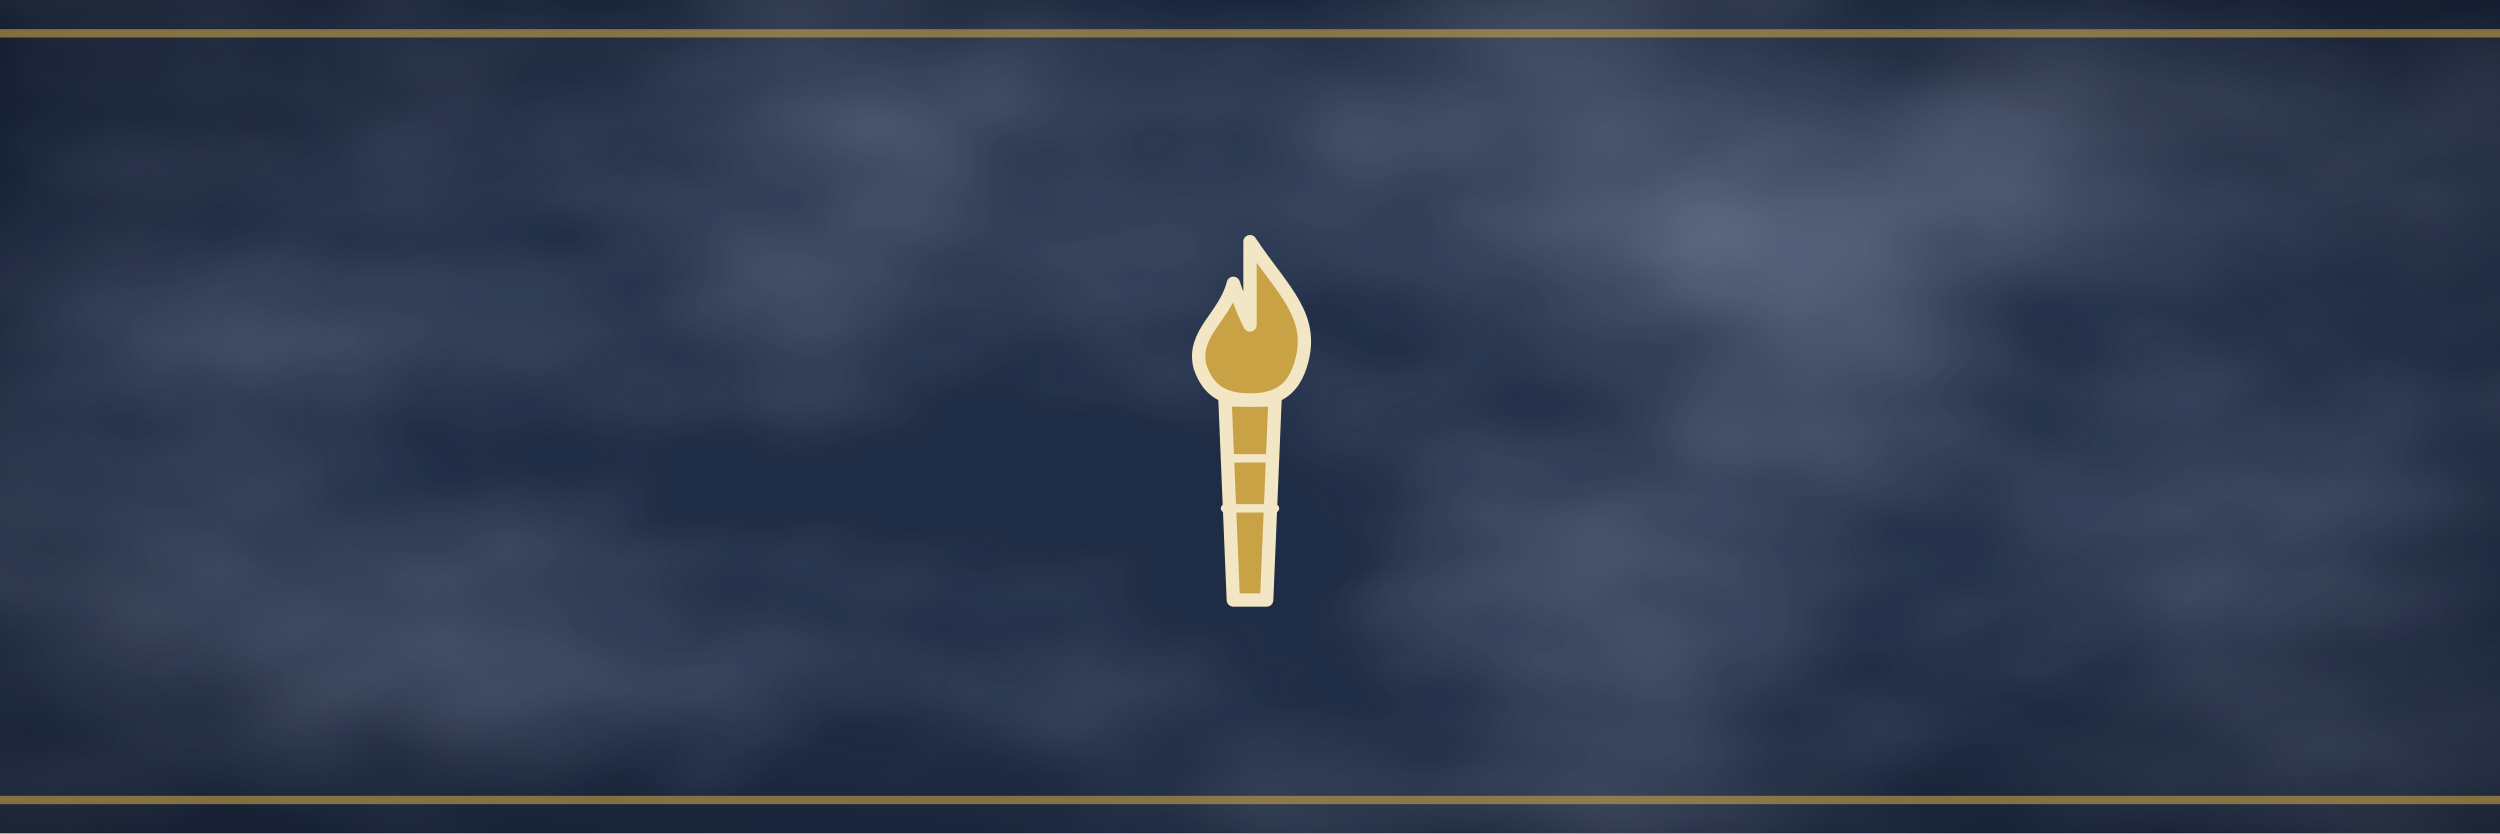
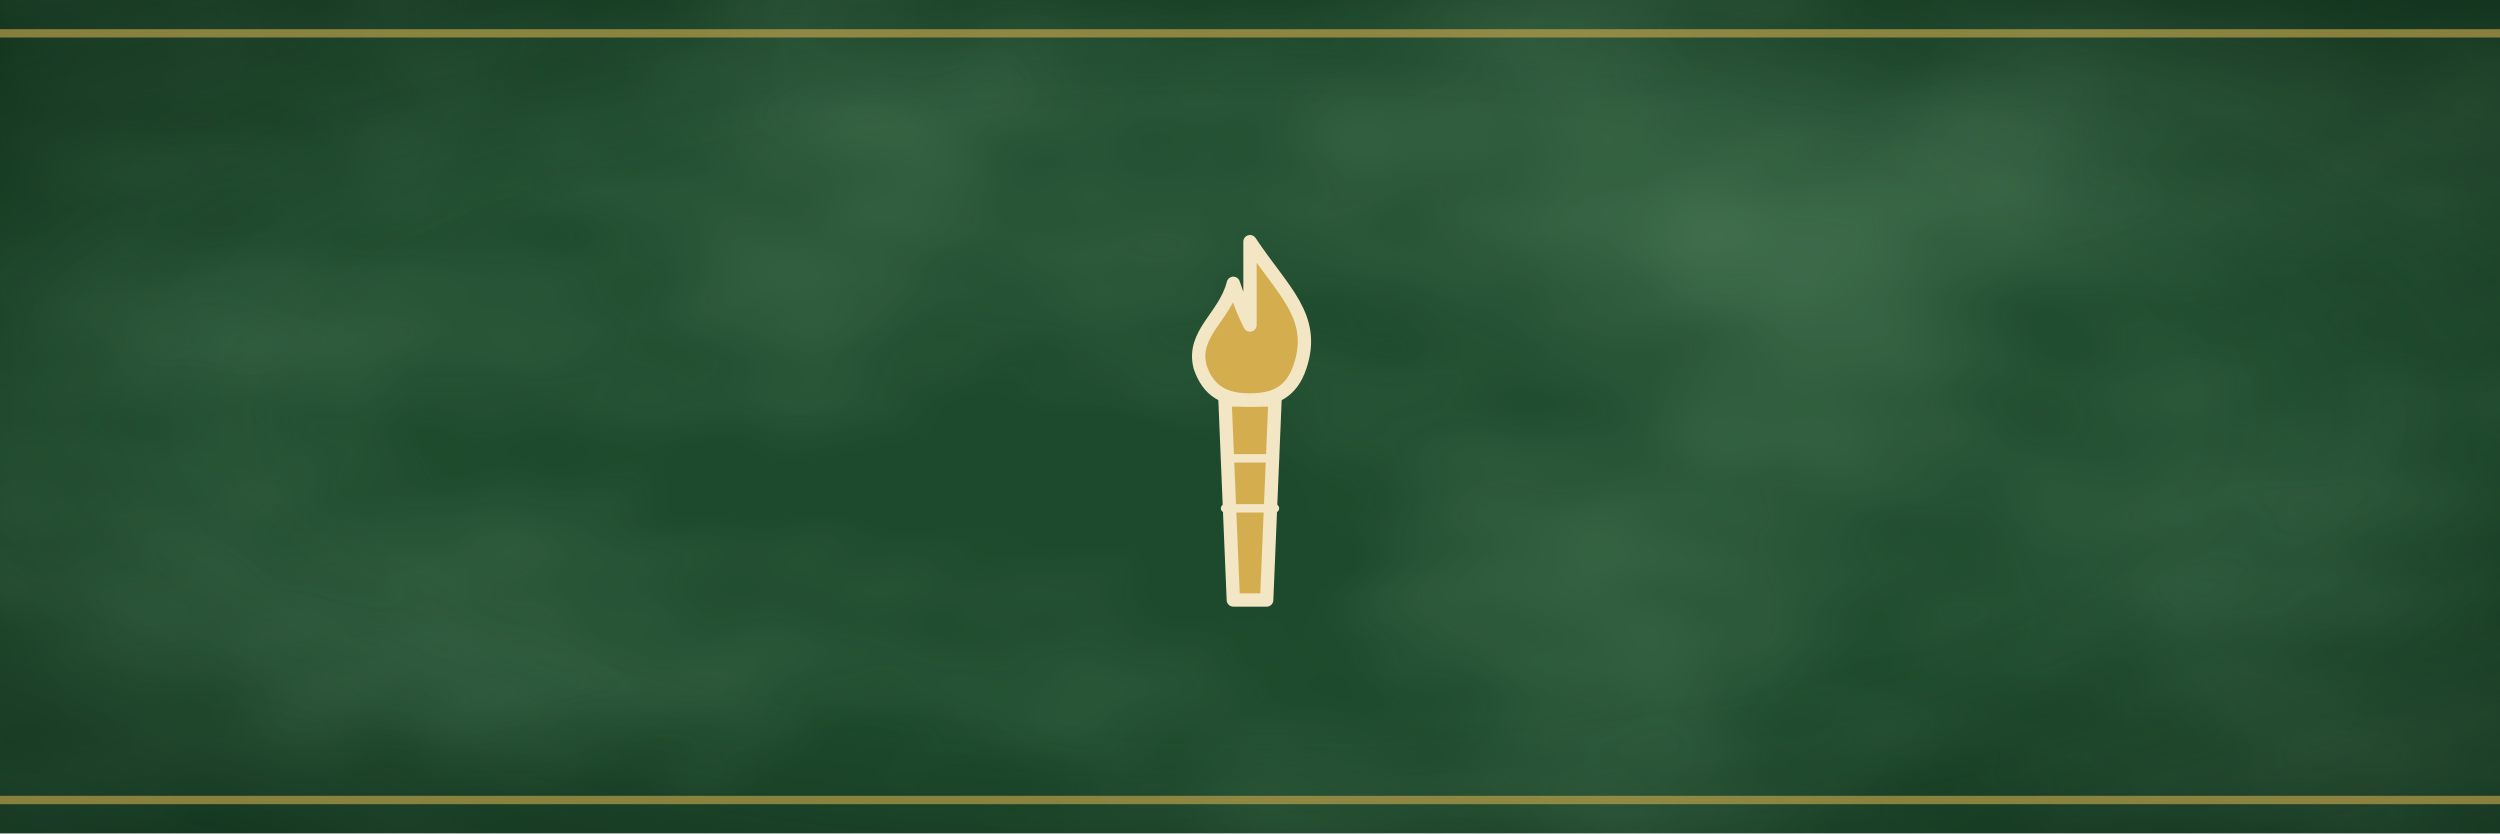
<svg xmlns="http://www.w3.org/2000/svg" viewBox="0 0 600 200" preserveAspectRatio="xMidYMid slice">
  <defs>
    <filter id="m" x="0" y="0" width="100%" height="100%">
      <feTurbulence type="fractalNoise" baseFrequency=".006 .011" numOctaves="4" seed="59" />
-       <feColorMatrix values="0 0 0 0 .55  0 0 0 0 .62  0 0 0 0 .78  0 0 0 1.25 -.5" />
+       <feColorMatrix values="0 0 0 0 .20  0 0 0 0 .42  0 0 0 0 .24  0 0 0 1.25 -.5" />
    </filter>
    <radialGradient id="v" cx=".5" cy=".5" r=".75">
-       <stop offset=".5" stop-color="#05080f" stop-opacity="0" />
-       <stop offset="1" stop-color="#05080f" stop-opacity=".45" />
+       <stop offset=".5" stop-color="#06140b" stop-opacity="0" />
+       <stop offset="1" stop-color="#06140b" stop-opacity=".45" />
    </radialGradient>
  </defs>
-   <rect width="600" height="200" fill="#1f2c45" />
+   <rect width="600" height="200" fill="#1d4a2c" />
  <rect width="600" height="200" filter="url(#m)" opacity=".55" />
  <rect width="600" height="200" fill="url(#v)" />
-   <path d="M0 8H600M0 192H600" stroke="#c9a245" stroke-width="2" opacity=".6" />
+   <path d="M0 8H600M0 192H600" stroke="#d4ad4f" stroke-width="2" opacity=".6" />
  <g transform="translate(250 50)">
-     <path d="M44 46H56L54 94H46Z" fill="#c9a245" stroke="#f3e6c4" stroke-width="3.2" stroke-linejoin="round" stroke-linecap="round" />
-     <path d="M50 8C58 20 66 26 62 38C60 44 56 46 50 46C44 46 40 44 38 38C36 30 44 26 46 18C48 24 49 26 50 28C50 22 50 16 50 8Z" fill="#c9a245" stroke="#f3e6c4" stroke-width="3.2" stroke-linejoin="round" stroke-linecap="round" />
+     <path d="M44 46H56L54 94H46Z" fill="#d4ad4f" stroke="#f3e6c4" stroke-width="3.2" stroke-linejoin="round" stroke-linecap="round" />
+     <path d="M50 8C58 20 66 26 62 38C60 44 56 46 50 46C44 46 40 44 38 38C36 30 44 26 46 18C48 24 49 26 50 28C50 22 50 16 50 8Z" fill="#d4ad4f" stroke="#f3e6c4" stroke-width="3.2" stroke-linejoin="round" stroke-linecap="round" />
    <path d="M44 60h12M44 72h12" fill="none" stroke="#f3e6c4" stroke-width="2" stroke-linejoin="round" stroke-linecap="round" />
  </g>
</svg>
